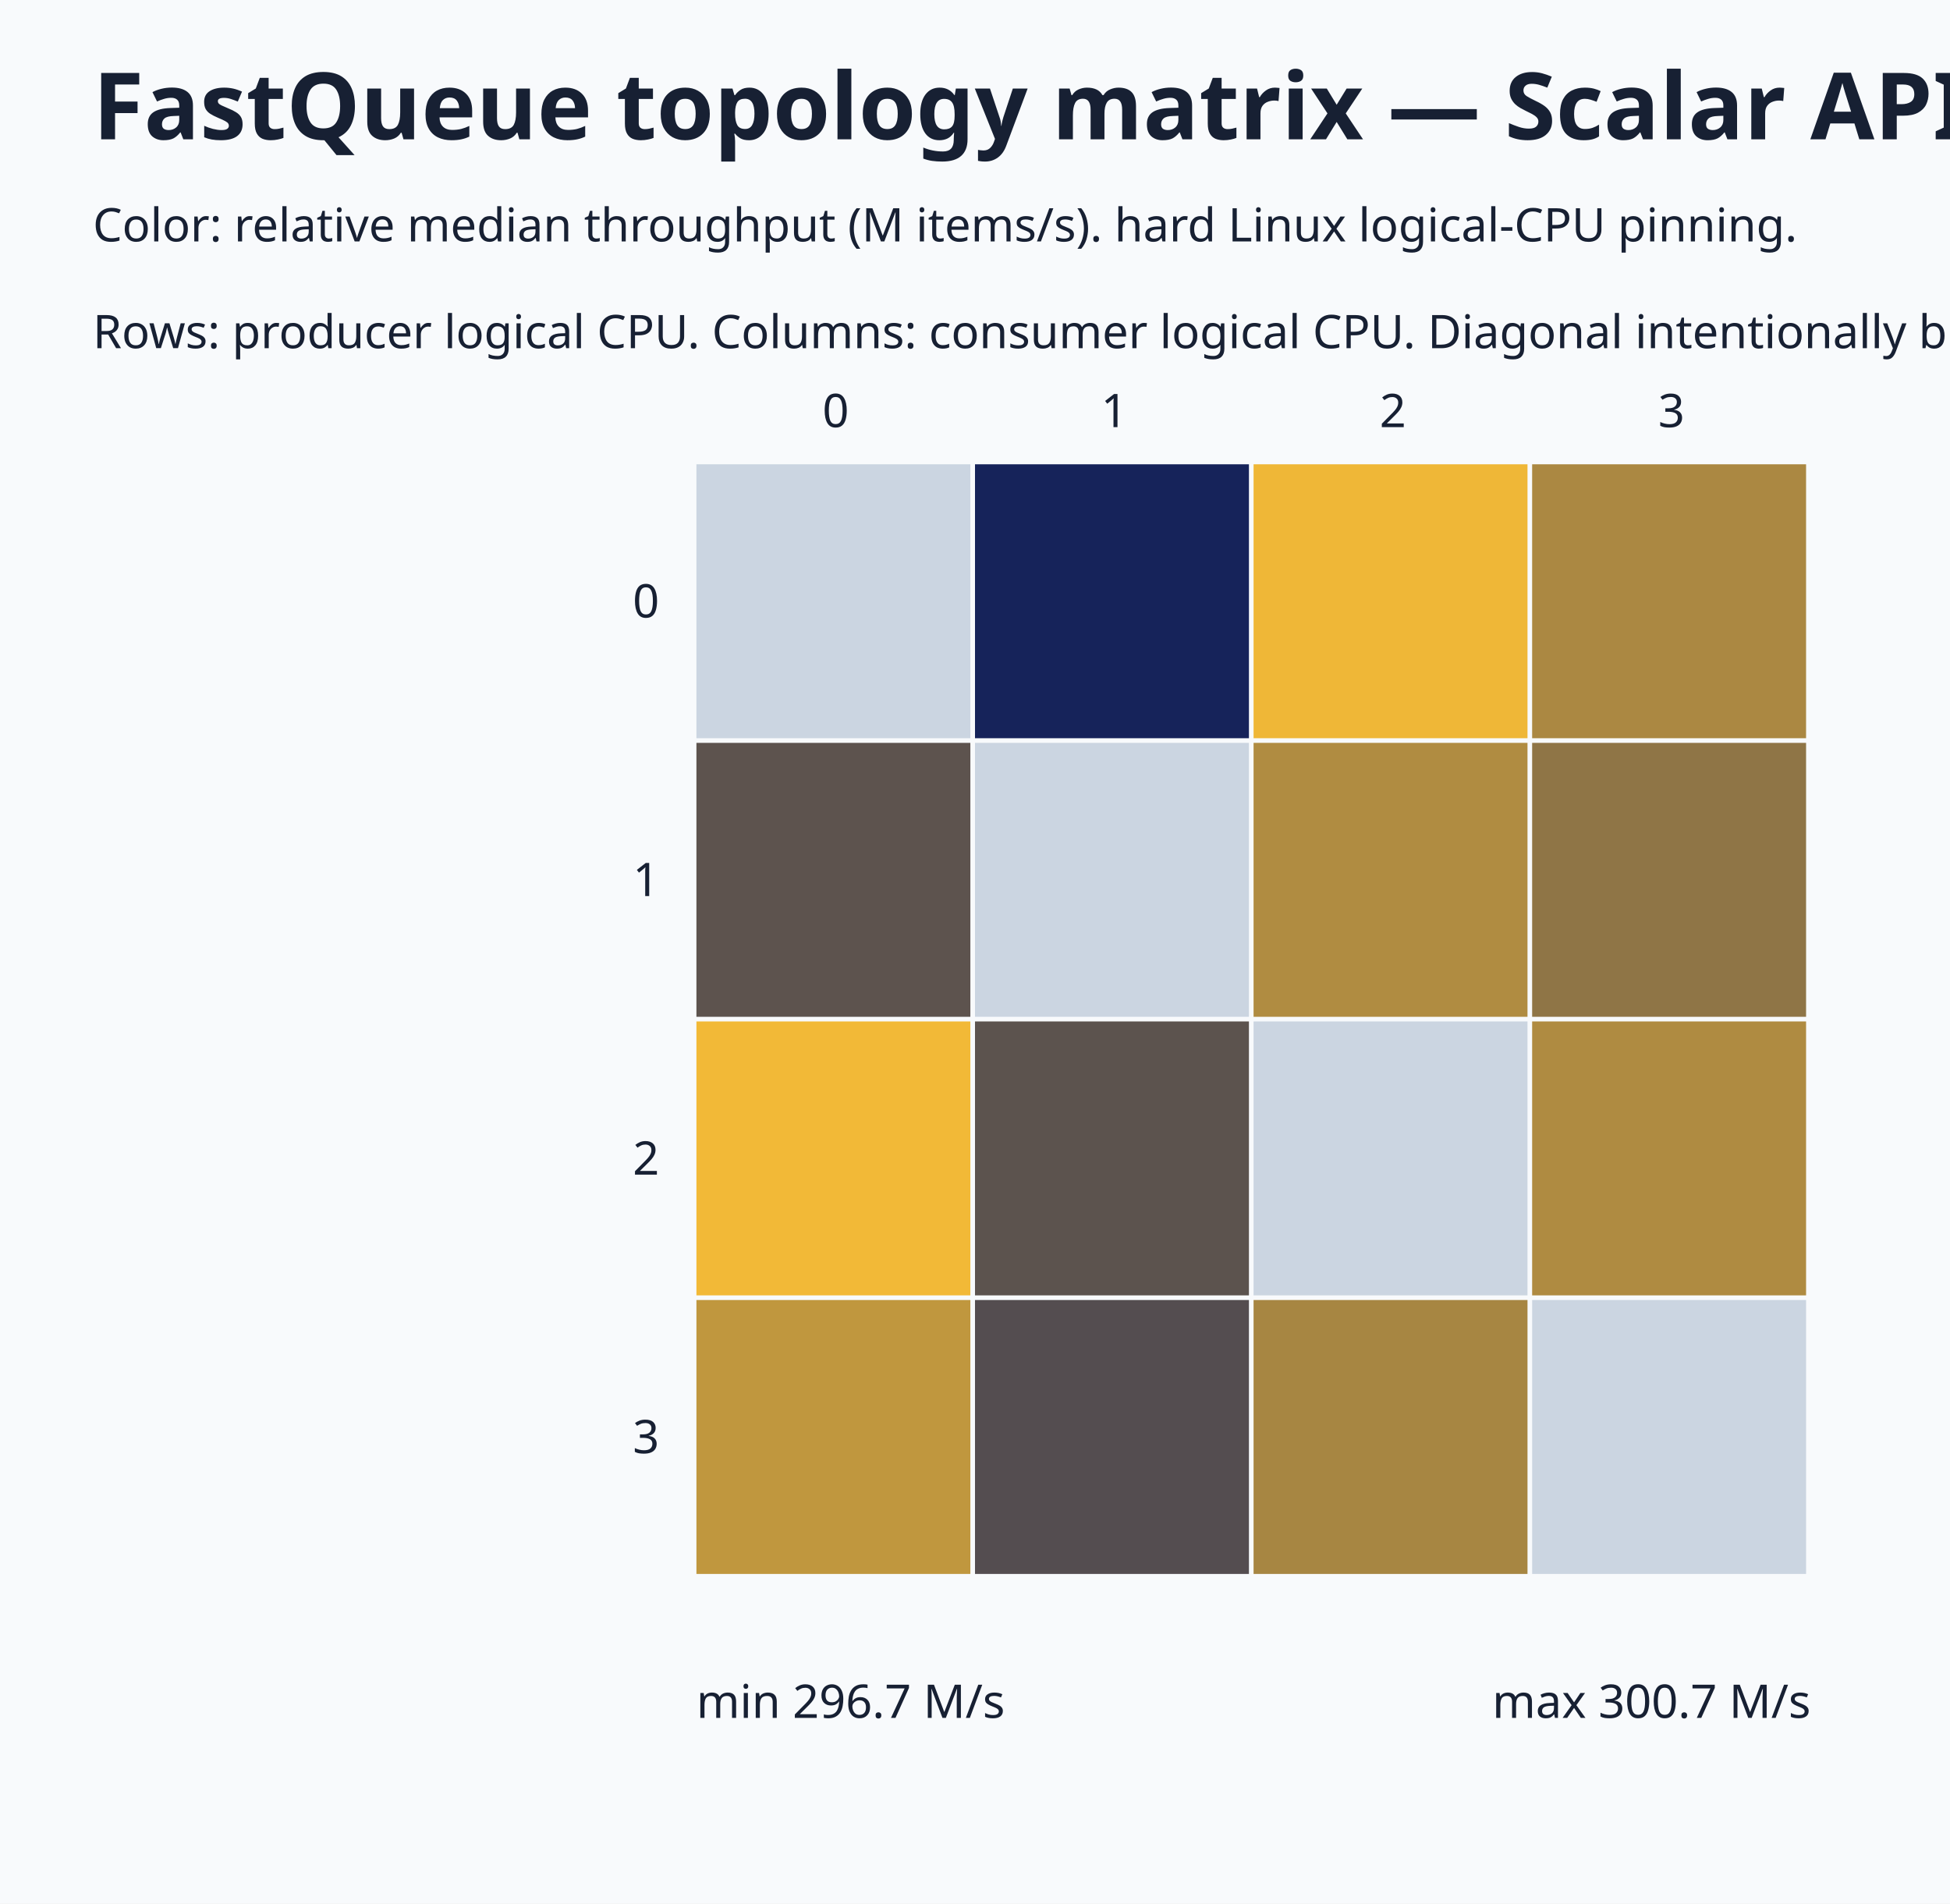
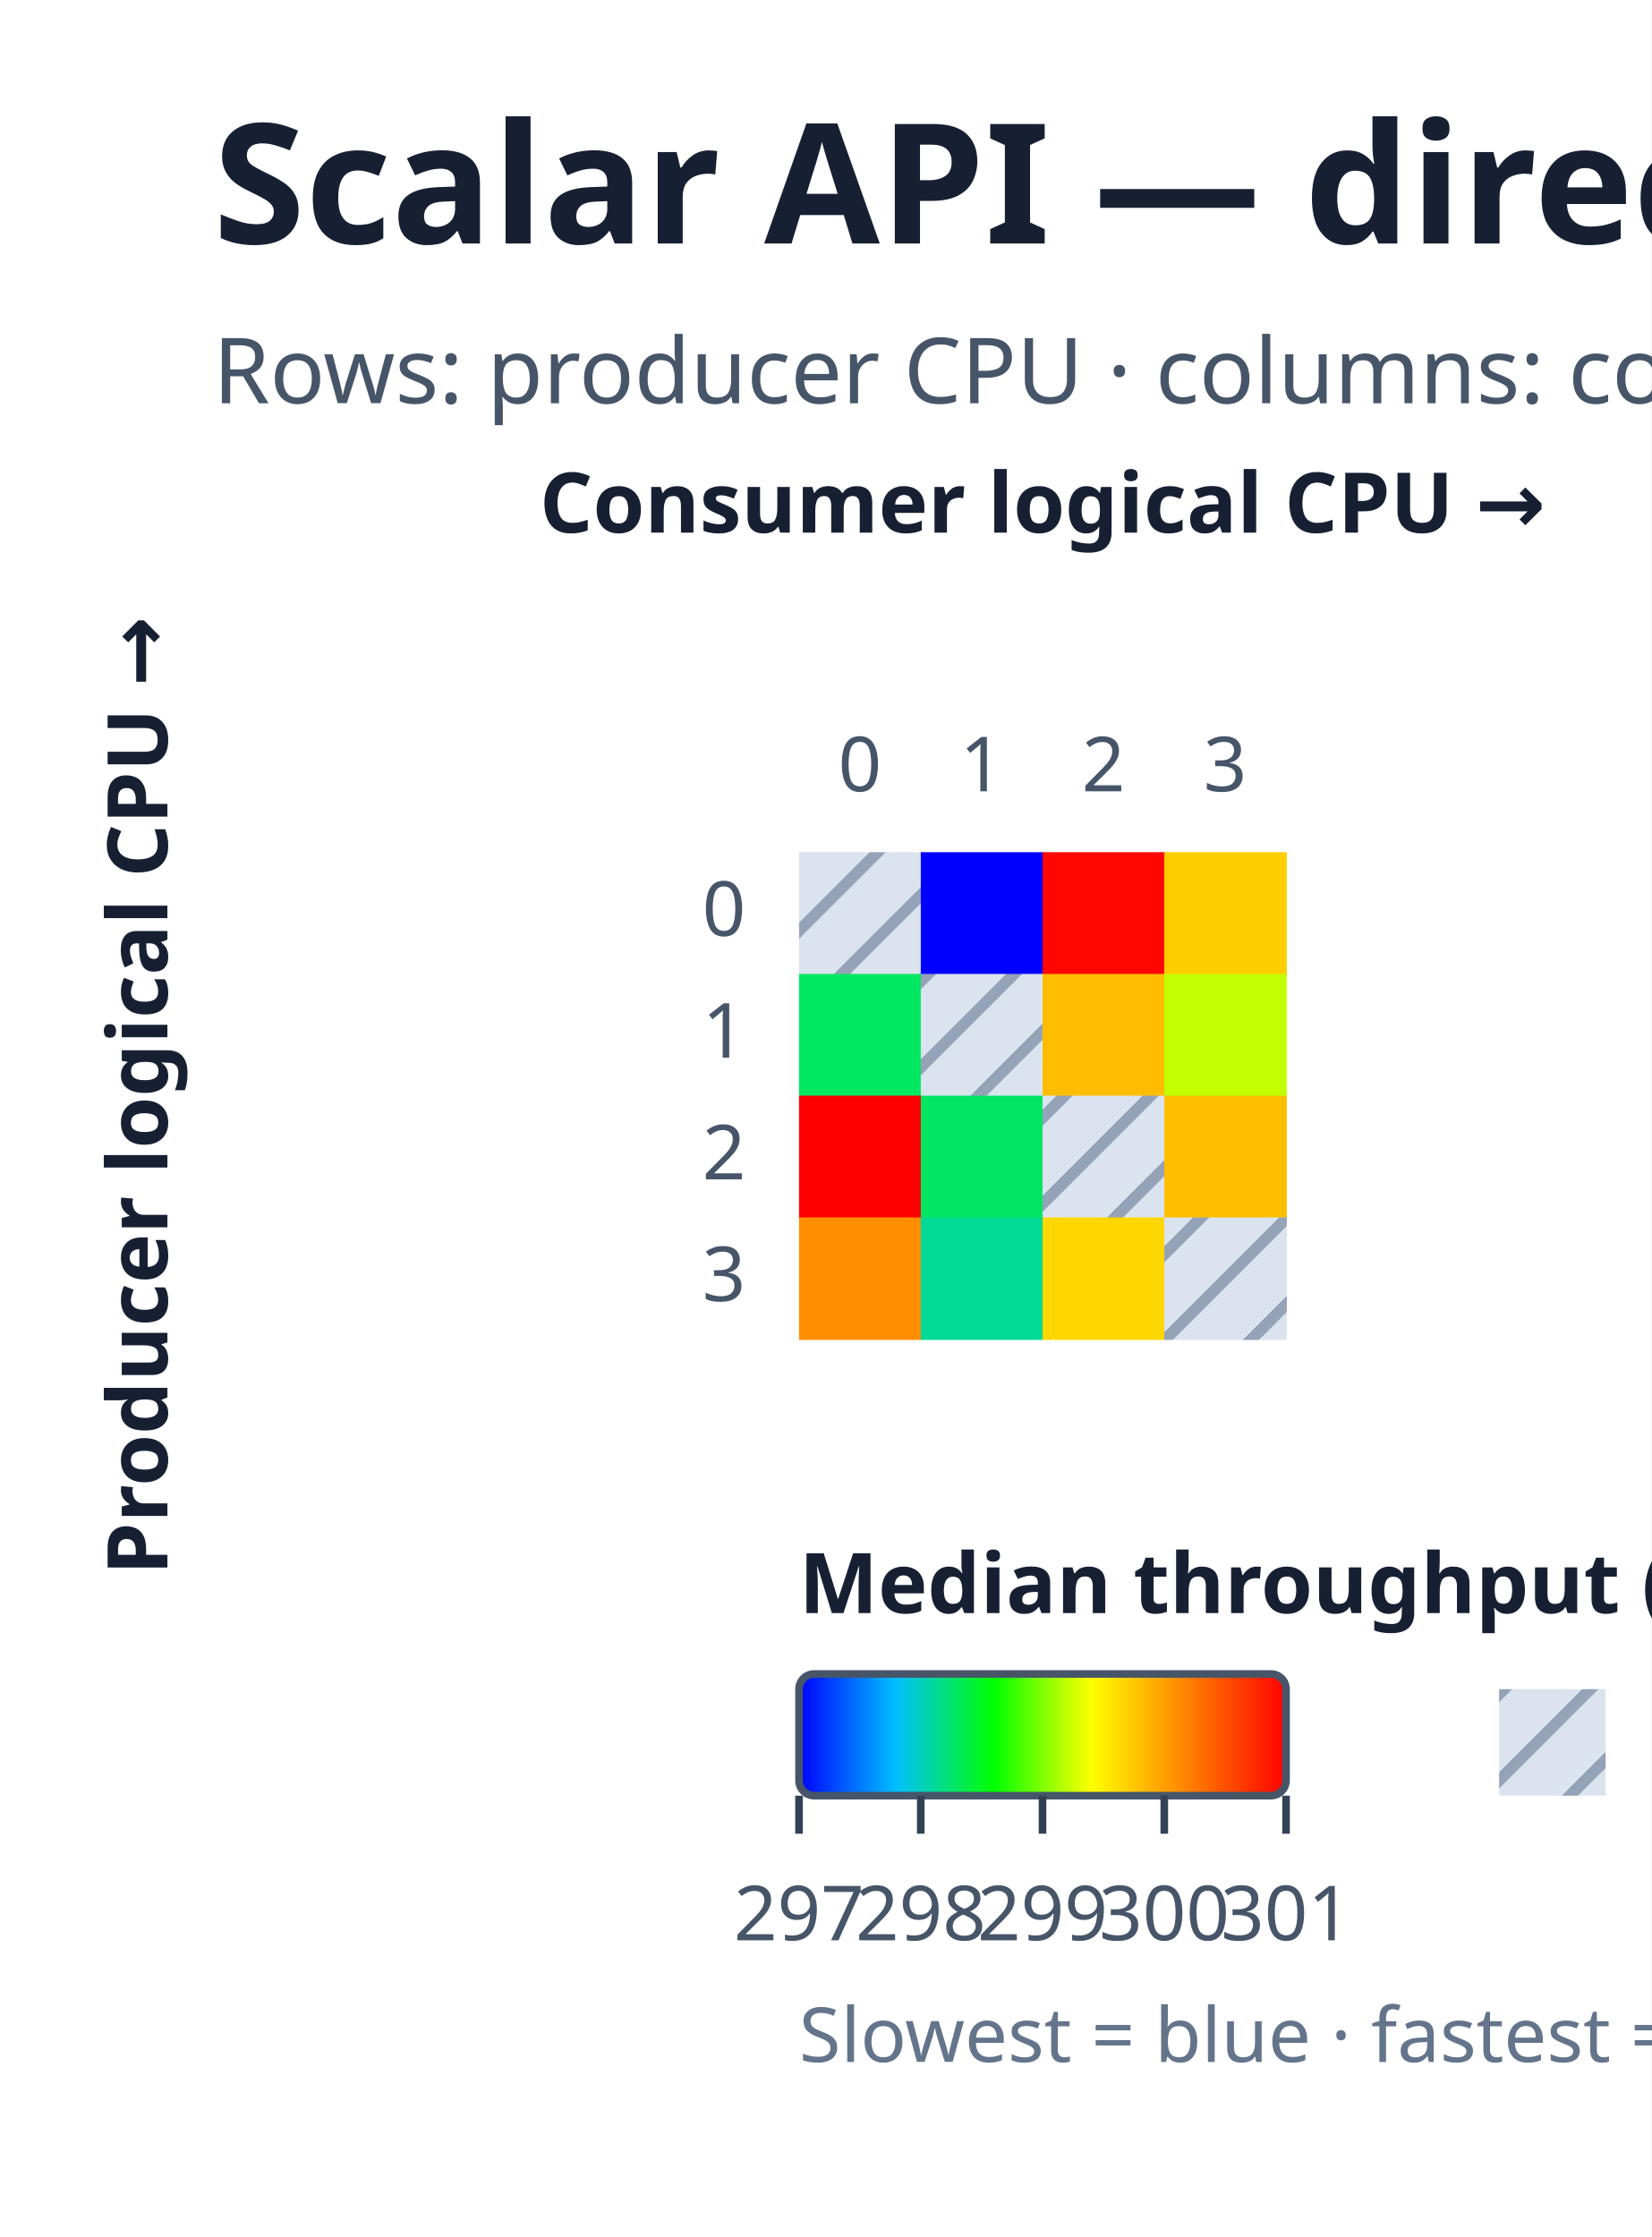
- <svg xmlns="http://www.w3.org/2000/svg" width="420" height="410" viewBox="0 0 420 410">
-   <style>text{font:12px sans-serif;fill:#172033}.small{font-size:10px}.title{font-size:20px;font-weight:bold}</style>
-   <rect width="100%" height="100%" fill="#f8fafc" />
-   <text x="20" y="30" class="title">FastQueue topology matrix — Scalar API</text>
-   <text x="20" y="52" class="small">Color: relative median throughput (M items/s). hard Linux logical-CPU pinning.</text>
-   <text x="20" y="75" class="small">Rows: producer logical CPU. Columns: consumer logical CPU. Diagonal intentionally blank.</text>
-   <text x="180.0" y="92" text-anchor="middle" class="small">0</text>
-   <text x="142" y="133.0" text-anchor="end" class="small">0</text>
-   <text x="240.0" y="92" text-anchor="middle" class="small">1</text>
-   <text x="142" y="193.0" text-anchor="end" class="small">1</text>
-   <text x="300.0" y="92" text-anchor="middle" class="small">2</text>
-   <text x="142" y="253.0" text-anchor="end" class="small">2</text>
-   <text x="360.0" y="92" text-anchor="middle" class="small">3</text>
-   <text x="142" y="313.0" text-anchor="end" class="small">3</text>
-   <rect x="150" y="100" width="59" height="59" fill="#cbd5e1" />
-   <rect x="210" y="100" width="59" height="59" fill="rgb(22,35,90)" />
-   <rect x="270" y="100" width="59" height="59" fill="rgb(239,183,55)" />
-   <rect x="330" y="100" width="59" height="59" fill="rgb(171,136,66)" />
-   <rect x="150" y="160" width="59" height="59" fill="rgb(93,83,78)" />
-   <rect x="210" y="160" width="59" height="59" fill="#cbd5e1" />
-   <rect x="270" y="160" width="59" height="59" fill="rgb(176,140,65)" />
-   <rect x="330" y="160" width="59" height="59" fill="rgb(143,117,70)" />
-   <rect x="150" y="220" width="59" height="59" fill="rgb(242,185,55)" />
-   <rect x="210" y="220" width="59" height="59" fill="rgb(92,83,78)" />
-   <rect x="270" y="220" width="59" height="59" fill="#cbd5e1" />
-   <rect x="330" y="220" width="59" height="59" fill="rgb(175,139,65)" />
-   <rect x="150" y="280" width="59" height="59" fill="rgb(192,151,62)" />
-   <rect x="210" y="280" width="59" height="59" fill="rgb(84,77,80)" />
-   <rect x="270" y="280" width="59" height="59" fill="rgb(167,134,66)" />
-   <rect x="330" y="280" width="59" height="59" fill="#cbd5e1" />
-   <text x="150" y="370" class="small">min 296.7 M/s</text>
-   <text x="390" y="370" text-anchor="end" class="small">max 300.7 M/s</text>
+ <svg xmlns="http://www.w3.org/2000/svg" width="217" height="294" viewBox="0 0 217 294" role="img" aria-label="Scalar API — directed CPU-pair throughput">
+   <style>text{font-family:ui-sans-serif,system-ui,sans-serif;fill:#172033}.title{font-size:22px;font-weight:700}.subtitle{font-size:12px;fill:#475569}.axis{font-size:11px;font-weight:600}.tick{font-size:10px;fill:#475569}.note{font-size:10px;fill:#64748b}.legend-label{font-size:11px;font-weight:600}</style>
+   <rect width="100%" height="100%" fill="#ffffff" />
+   <defs>
+     <linearGradient id="throughput-rainbow" x1="0" x2="1" y1="0" y2="0">
+       <stop offset="0%" stop-color="#0000ff" />
+       <stop offset="20%" stop-color="#00bfff" />
+       <stop offset="40%" stop-color="#00ff00" />
+       <stop offset="60%" stop-color="#ffff00" />
+       <stop offset="80%" stop-color="#ff7f00" />
+       <stop offset="100%" stop-color="#ff0000" />
+     </linearGradient>
+     <pattern id="self-pair" width="8" height="8" patternUnits="userSpaceOnUse" patternTransform="rotate(45)">
+       <rect width="8" height="8" fill="#dbe3ee" />
+       <line x1="0" y1="0" x2="0" y2="8" stroke="#94a3b8" stroke-width="3" />
+     </pattern>
+   </defs>
+   <text x="28" y="32" class="title">Scalar API — directed CPU-pair throughput</text>
+   <text x="28" y="53" class="subtitle">Rows: producer CPU · columns: consumer CPU · each cell: median M items/s. hard Linux logical-CPU pinning.</text>
+   <text x="137.0" y="70" text-anchor="middle" class="axis">Consumer logical CPU →</text>
+   <text x="22" y="144.0" transform="rotate(-90 22 144.0)" text-anchor="middle" class="axis">Producer logical CPU →</text>
+   <text x="113.0" y="104" text-anchor="middle" class="tick">0</text>
+   <text x="98" y="123.0" text-anchor="end" class="tick">0</text>
+   <text x="129.0" y="104" text-anchor="middle" class="tick">1</text>
+   <text x="98" y="139.0" text-anchor="end" class="tick">1</text>
+   <text x="145.0" y="104" text-anchor="middle" class="tick">2</text>
+   <text x="98" y="155.0" text-anchor="end" class="tick">2</text>
+   <text x="161.0" y="104" text-anchor="middle" class="tick">3</text>
+   <text x="98" y="171.0" text-anchor="end" class="tick">3</text>
+   <rect x="105" y="112" width="16.1" height="16.1" fill="url(#self-pair)" />
+   <rect x="121" y="112" width="16.1" height="16.1" fill="rgb(0,0,255)" />
+   <rect x="137" y="112" width="16.1" height="16.1" fill="rgb(255,6,0)" />
+   <rect x="153" y="112" width="16.1" height="16.1" fill="rgb(255,205,0)" />
+   <rect x="105" y="128" width="16.1" height="16.1" fill="rgb(0,231,97)" />
+   <rect x="121" y="128" width="16.1" height="16.1" fill="url(#self-pair)" />
+   <rect x="137" y="128" width="16.1" height="16.1" fill="rgb(255,189,0)" />
+   <rect x="153" y="128" width="16.1" height="16.1" fill="rgb(195,255,0)" />
+   <rect x="105" y="144" width="16.1" height="16.1" fill="rgb(255,0,0)" />
+   <rect x="121" y="144" width="16.1" height="16.1" fill="rgb(0,230,99)" />
+   <rect x="137" y="144" width="16.1" height="16.1" fill="url(#self-pair)" />
+   <rect x="153" y="144" width="16.1" height="16.1" fill="rgb(255,191,0)" />
+   <rect x="105" y="160" width="16.1" height="16.1" fill="rgb(255,143,0)" />
+   <rect x="121" y="160" width="16.1" height="16.1" fill="rgb(0,218,148)" />
+   <rect x="137" y="160" width="16.1" height="16.1" fill="rgb(255,215,0)" />
+   <rect x="153" y="160" width="16.1" height="16.1" fill="url(#self-pair)" />
+   <text x="105" y="212" class="legend-label">Median throughput (M items/s)</text>
+   <rect x="105" y="220" width="64" height="16" rx="2" fill="url(#throughput-rainbow)" stroke="#475569" />
+   <line x1="105" y1="236" x2="105" y2="241" stroke="#334155" />
+   <text x="105" y="255" text-anchor="middle" class="tick">297</text>
+   <line x1="121.0" y1="236" x2="121.0" y2="241" stroke="#334155" />
+   <text x="121.0" y="255" text-anchor="middle" class="tick">298</text>
+   <line x1="137.0" y1="236" x2="137.0" y2="241" stroke="#334155" />
+   <text x="137.0" y="255" text-anchor="middle" class="tick">299</text>
+   <line x1="153.0" y1="236" x2="153.0" y2="241" stroke="#334155" />
+   <text x="153.0" y="255" text-anchor="middle" class="tick">300</text>
+   <line x1="169" y1="236" x2="169" y2="241" stroke="#334155" />
+   <text x="169" y="255" text-anchor="middle" class="tick">301</text>
+   <text x="105" y="271" class="note">Slowest = blue · fastest = red · linear scale for this view</text>
+   <rect x="197" y="222" width="14" height="14" fill="url(#self-pair)" />
+   <text x="217" y="234" class="note">self pair excluded</text>
</svg>
